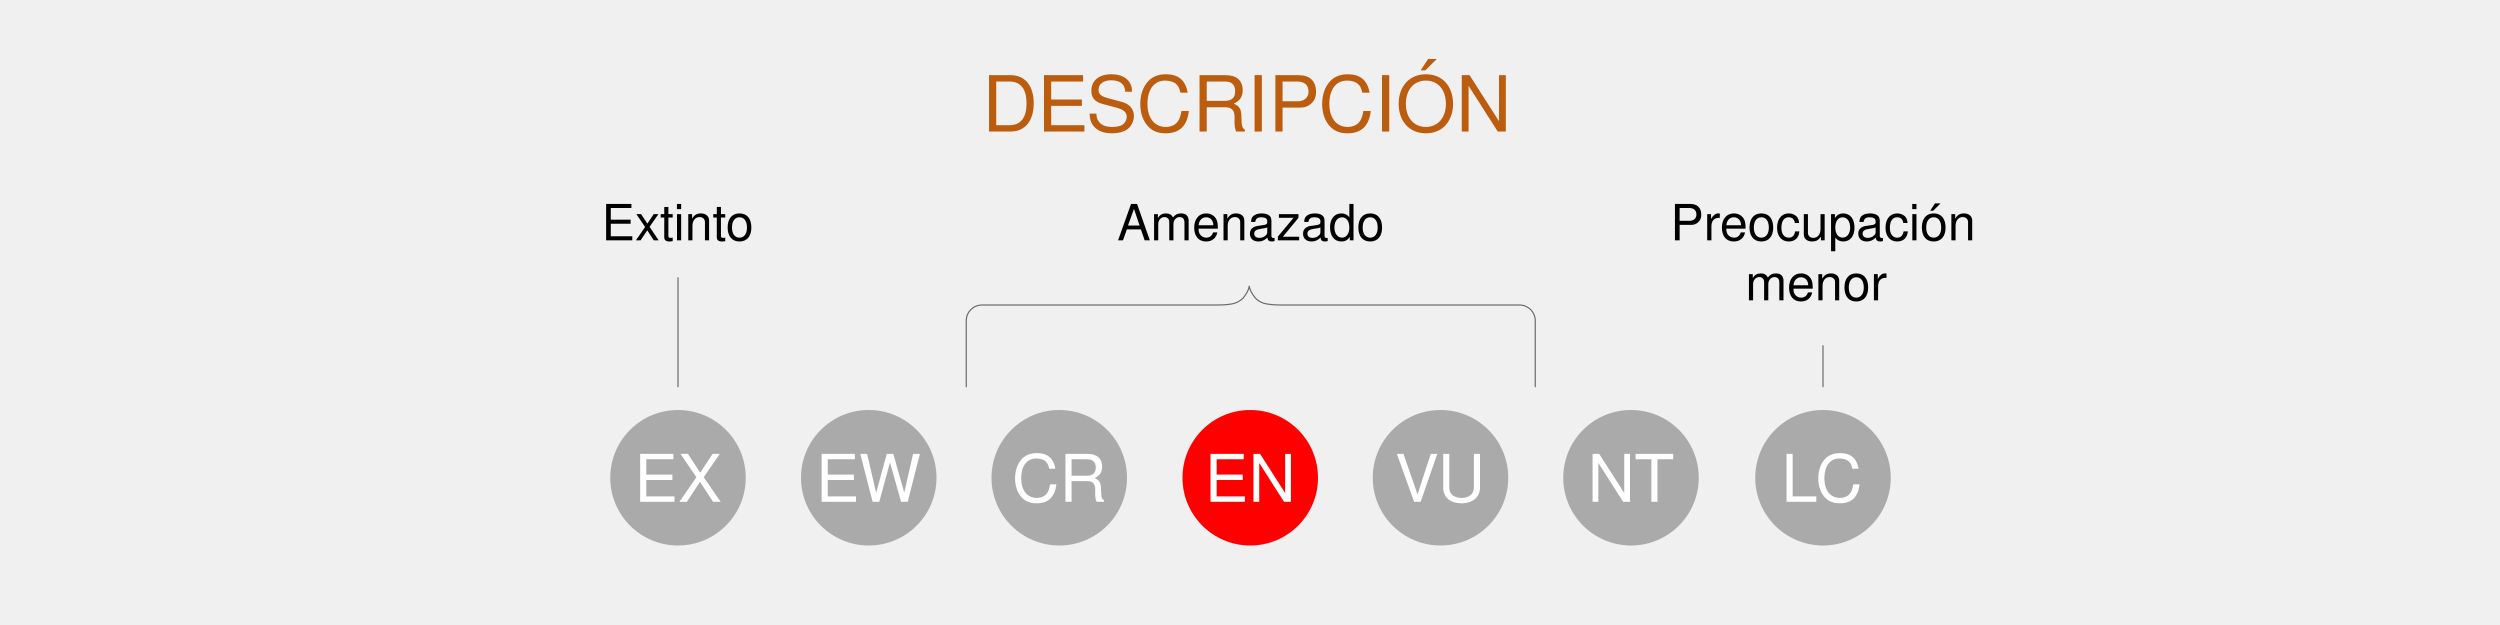
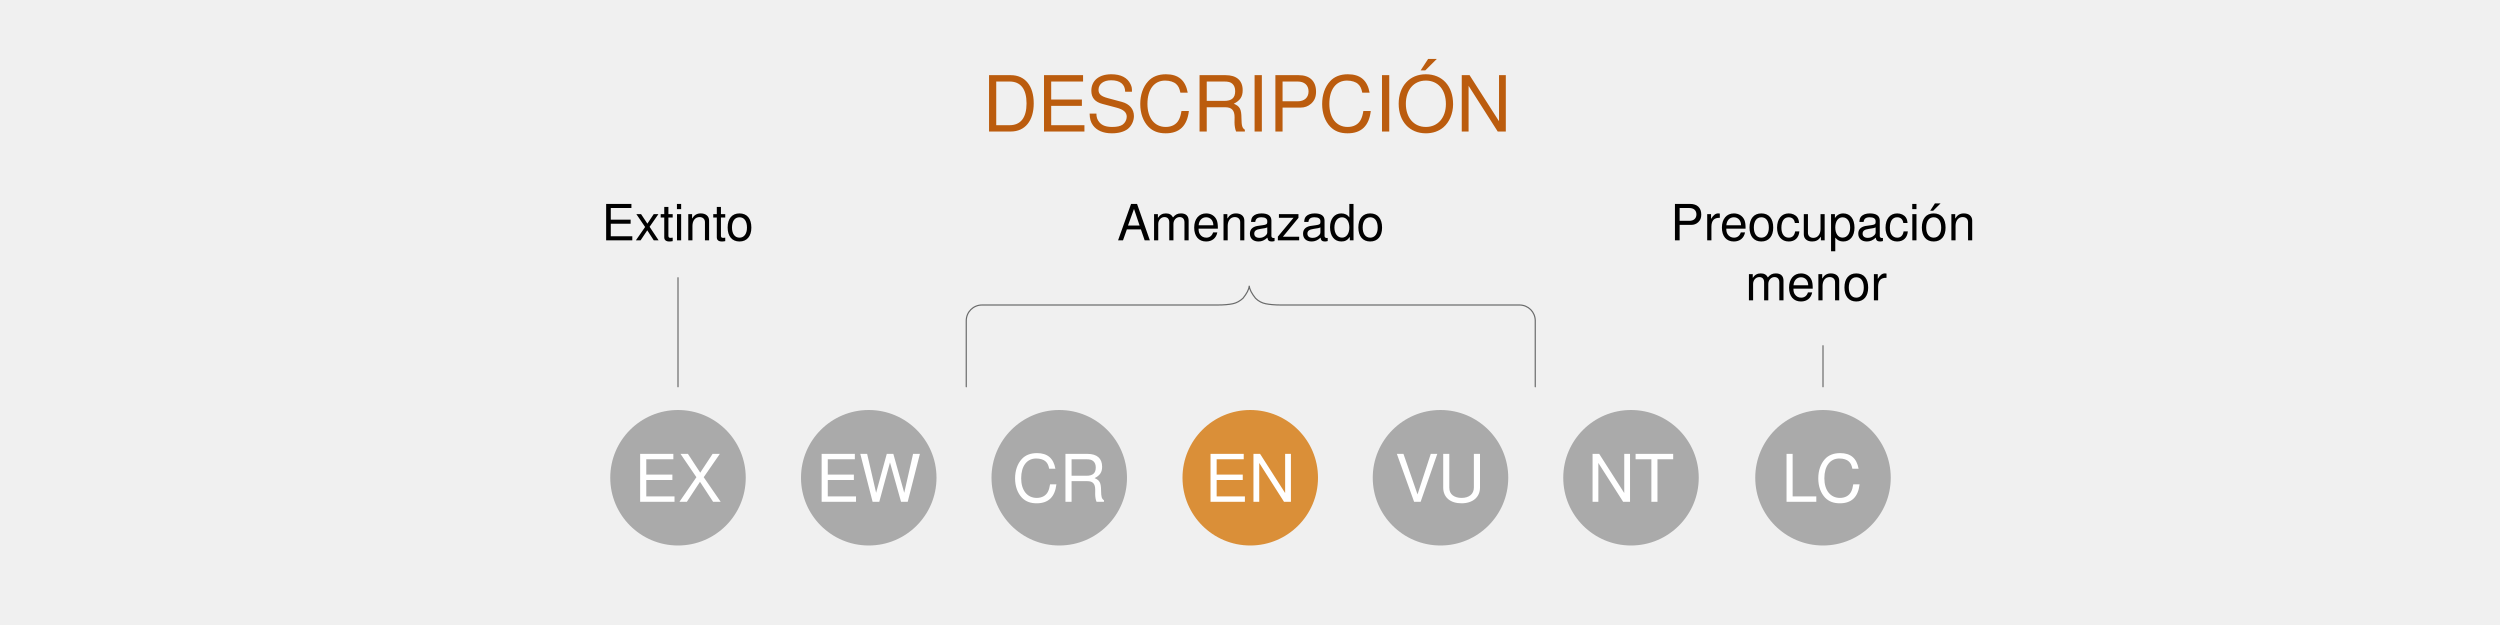
<svg xmlns="http://www.w3.org/2000/svg" version="1.1" id="Capa_1" x="0px" y="0px" viewBox="0 0 1000 250" style="enable-background:new 0 0 1000 250;" xml:space="preserve">
  <style type="text/css">
	.st0{fill:#AAAAAA;}
	.st1{fill:#FFFFFF;}
	.st2{font-family:'Helvetica';}
	.st3{font-size:26.284px;}
	.st4{enable-background:new    ;}
	.st5{font-size:20px;}
	.st6{fill:none;stroke:#686969;stroke-width:0.474;stroke-linecap:round;}
	.st7{fill:#BB5C0E;}
	.st8{font-size:30.922px;}
- 	.st9{fill:#ff0000;}
+ 	.st9{fill:#DA8F38;}
</style>
  <g id="lc">
    <circle class="st0" cx="729.2" cy="191.1" r="27.1" />
    <text transform="matrix(1 0 0 1 712.5064 200.7115)" class="st1 st2 st3">LC</text>
  </g>
  <g id="nt">
    <circle class="st0" cx="652.4" cy="191.1" r="27.1" />
    <text transform="matrix(1 0 0 1 635.027 200.7115)" class="st1 st2 st3">NT</text>
  </g>
  <g id="vu">
    <circle class="st0" cx="576.2" cy="191.1" r="27.1" />
    <text transform="matrix(1 0 0 1 557.9618 200.7115)" class="st1 st2 st3">VU</text>
  </g>
  <g id="en">
    <circle class="st9" cx="500.1" cy="191.1" r="27.1" />
    <text transform="matrix(1 0 0 1 481.8506 200.7115)" class="st1 st2 st3">EN</text>
  </g>
  <g id="cr">
    <circle class="st0" cx="423.7" cy="191.1" r="27.1" />
    <text transform="matrix(1 0 0 1 404.764 200.7115)" class="st1 st2 st3">CR</text>
  </g>
  <g id="ew">
    <circle class="st0" cx="347.5" cy="191.1" r="27.1" />
    <text transform="matrix(1 0 0 1 326.2961 200.7115)" class="st1 st2 st3">EW</text>
  </g>
  <g id="ex">
    <circle class="st0" cx="271.2" cy="191.1" r="27.1" />
    <text transform="matrix(1 0 0 1 253.6985 200.7115)" class="st1 st2 st3">EX</text>
  </g>
  <g>
    <text transform="matrix(1 0 0 1 668.1641 96.143)" class="st4">
      <tspan x="0" y="0" class="st2 st5">Preocupación </tspan>
      <tspan x="30" y="24" class="st2 st5">menor </tspan>
    </text>
    <line class="st6" x1="729.2" y1="138.3" x2="729.2" y2="154.7" />
  </g>
  <g>
    <path class="st6" d="M386.5,154.7v-26.4c0-3.5,2.8-6.3,6.3-6.3H487c2.6,0,4.6-0.2,6.1-0.5s2.9-1.1,4.1-2.2c1.5-1.9,2.4-3.5,2.5-5   c0.1,1.5,1,3.1,2.5,5c1.2,1.2,2.6,1.9,4.1,2.2c1.5,0.3,3.6,0.5,6.1,0.5h95.4c3.5,0,6.3,2.8,6.3,6.3v26.4" />
    <text transform="matrix(1 0 0 1 446.8811 96.143)" class="st2 st5">Amenazado</text>
  </g>
  <g>
    <line class="st6" x1="271.2" y1="111.1" x2="271.2" y2="154.7" />
    <text transform="matrix(1 0 0 1 240.6586 96.143)" class="st2 st5">Extinto</text>
  </g>
  <text transform="matrix(1 0 0 1 392.8677 52.61)" class="st7 st2 st8">DESCRIPCIÓN</text>
</svg>
